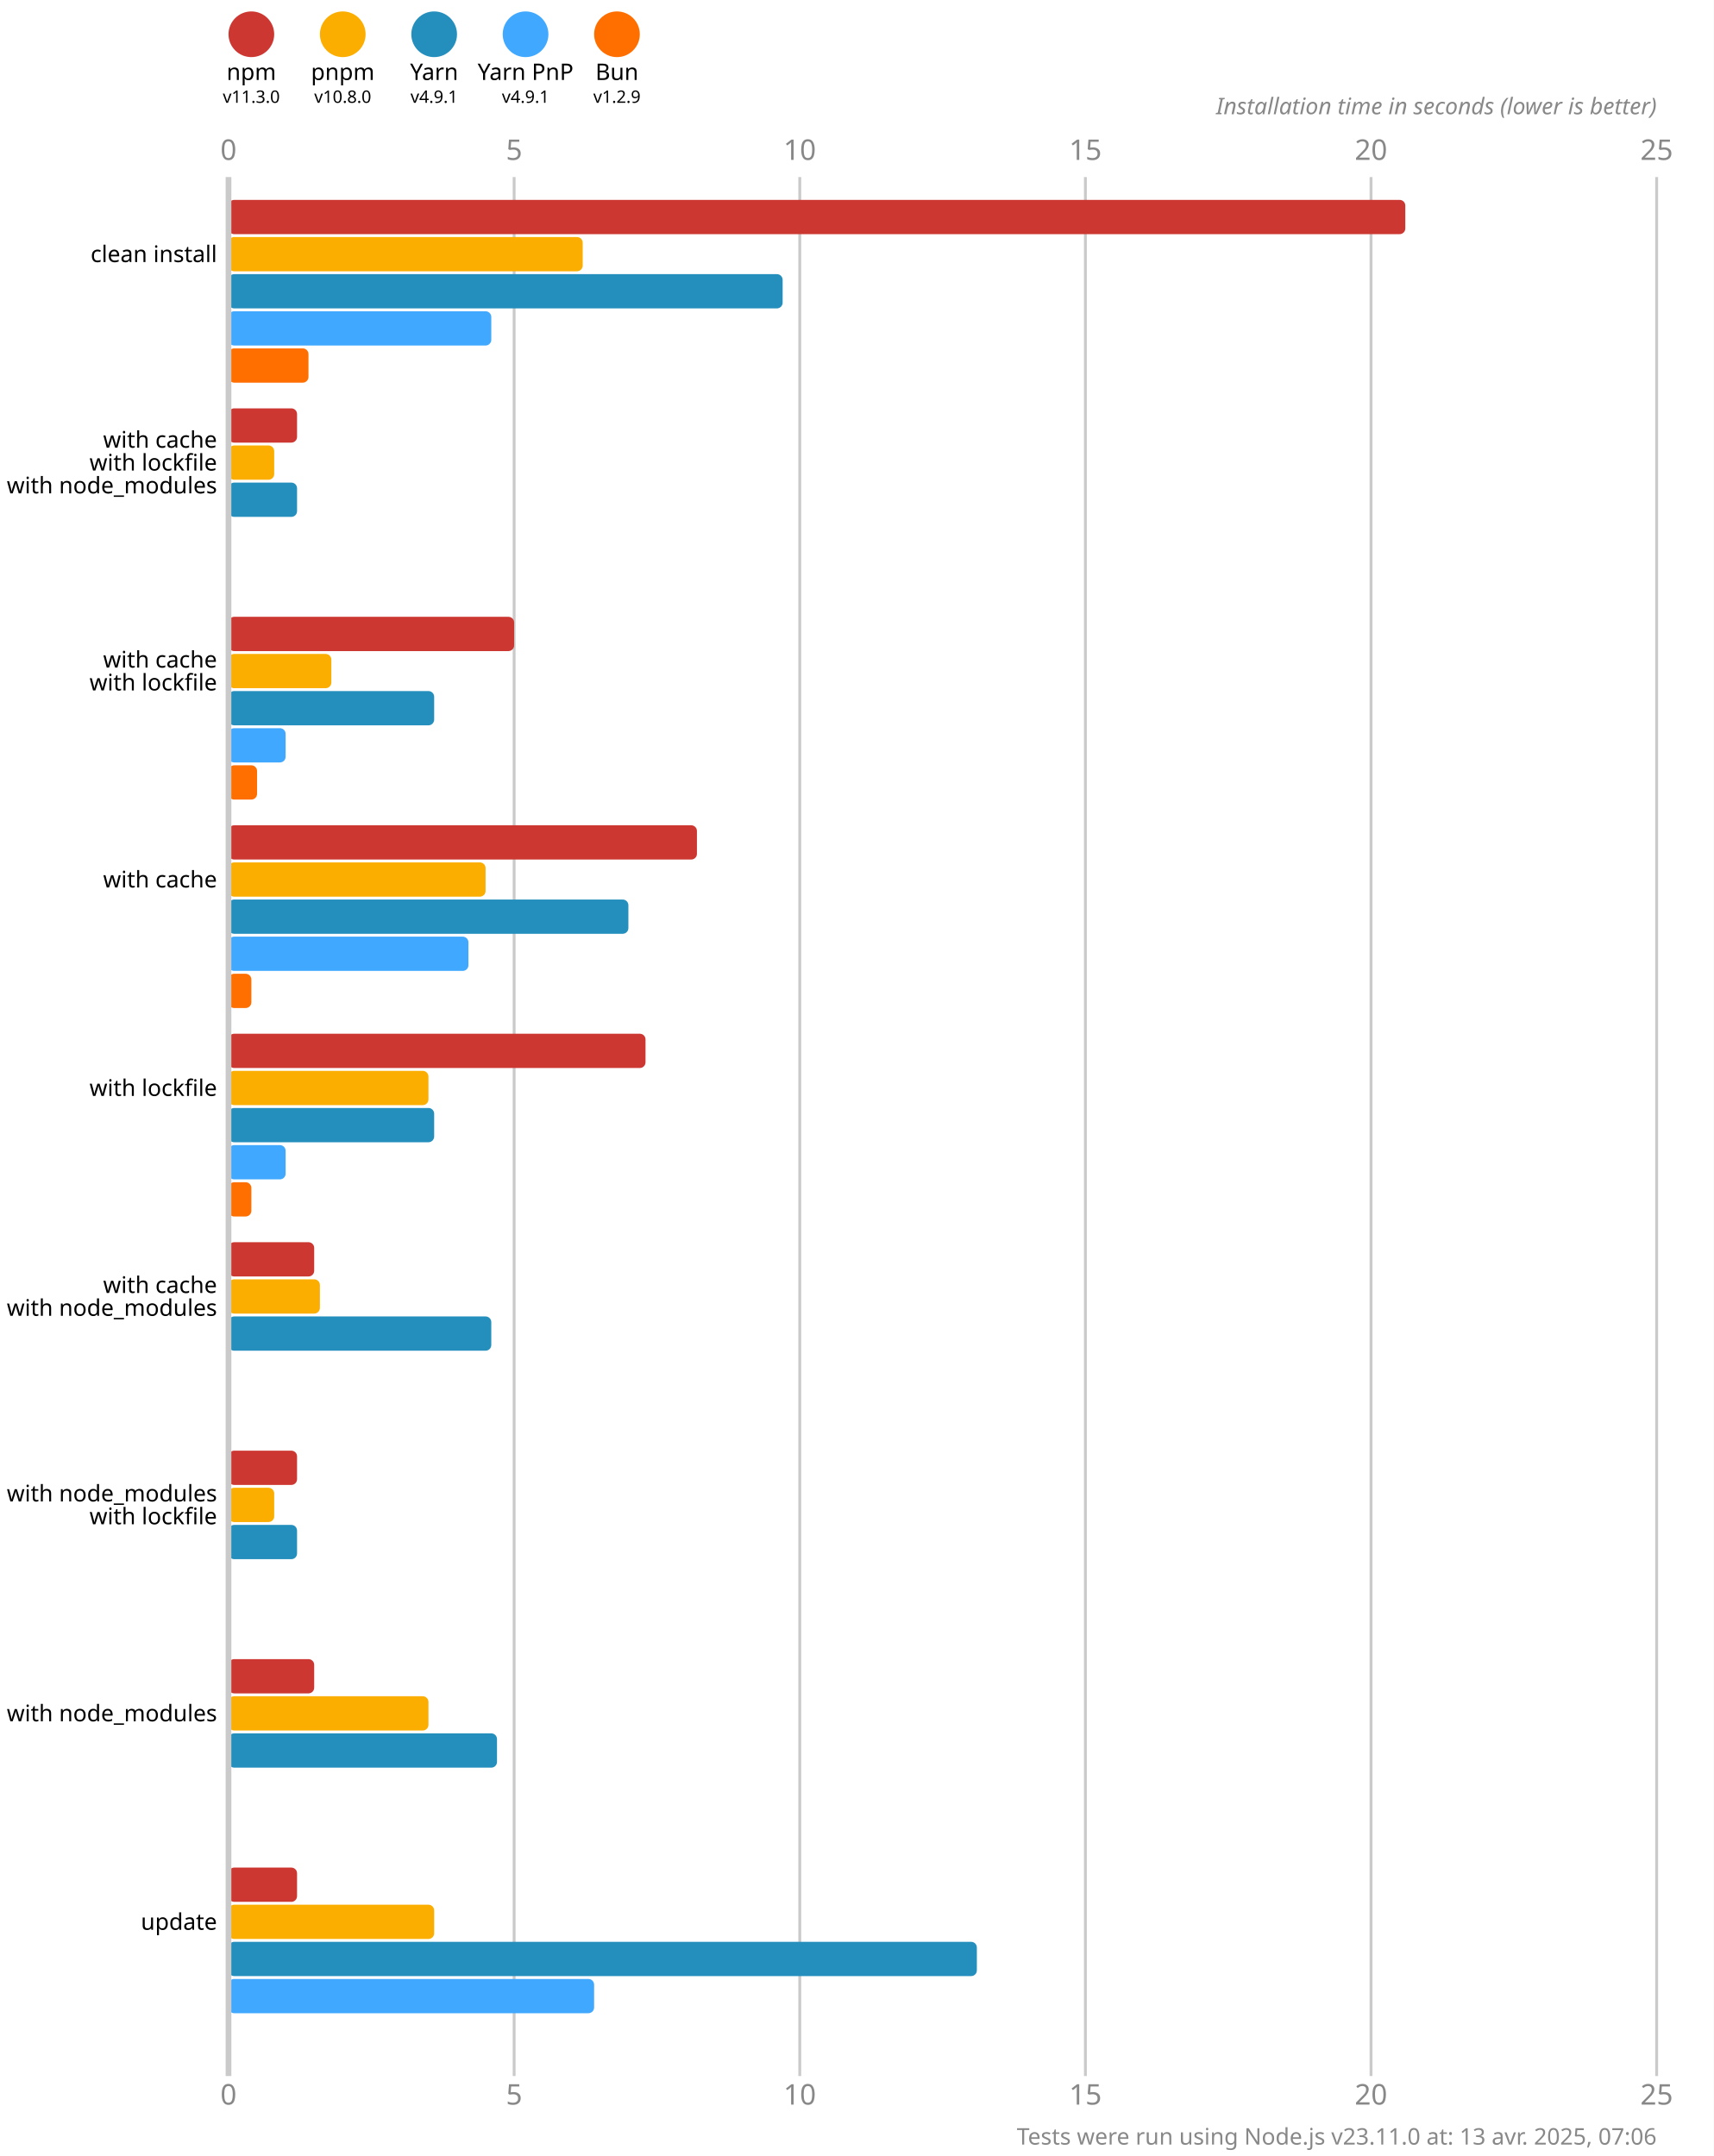
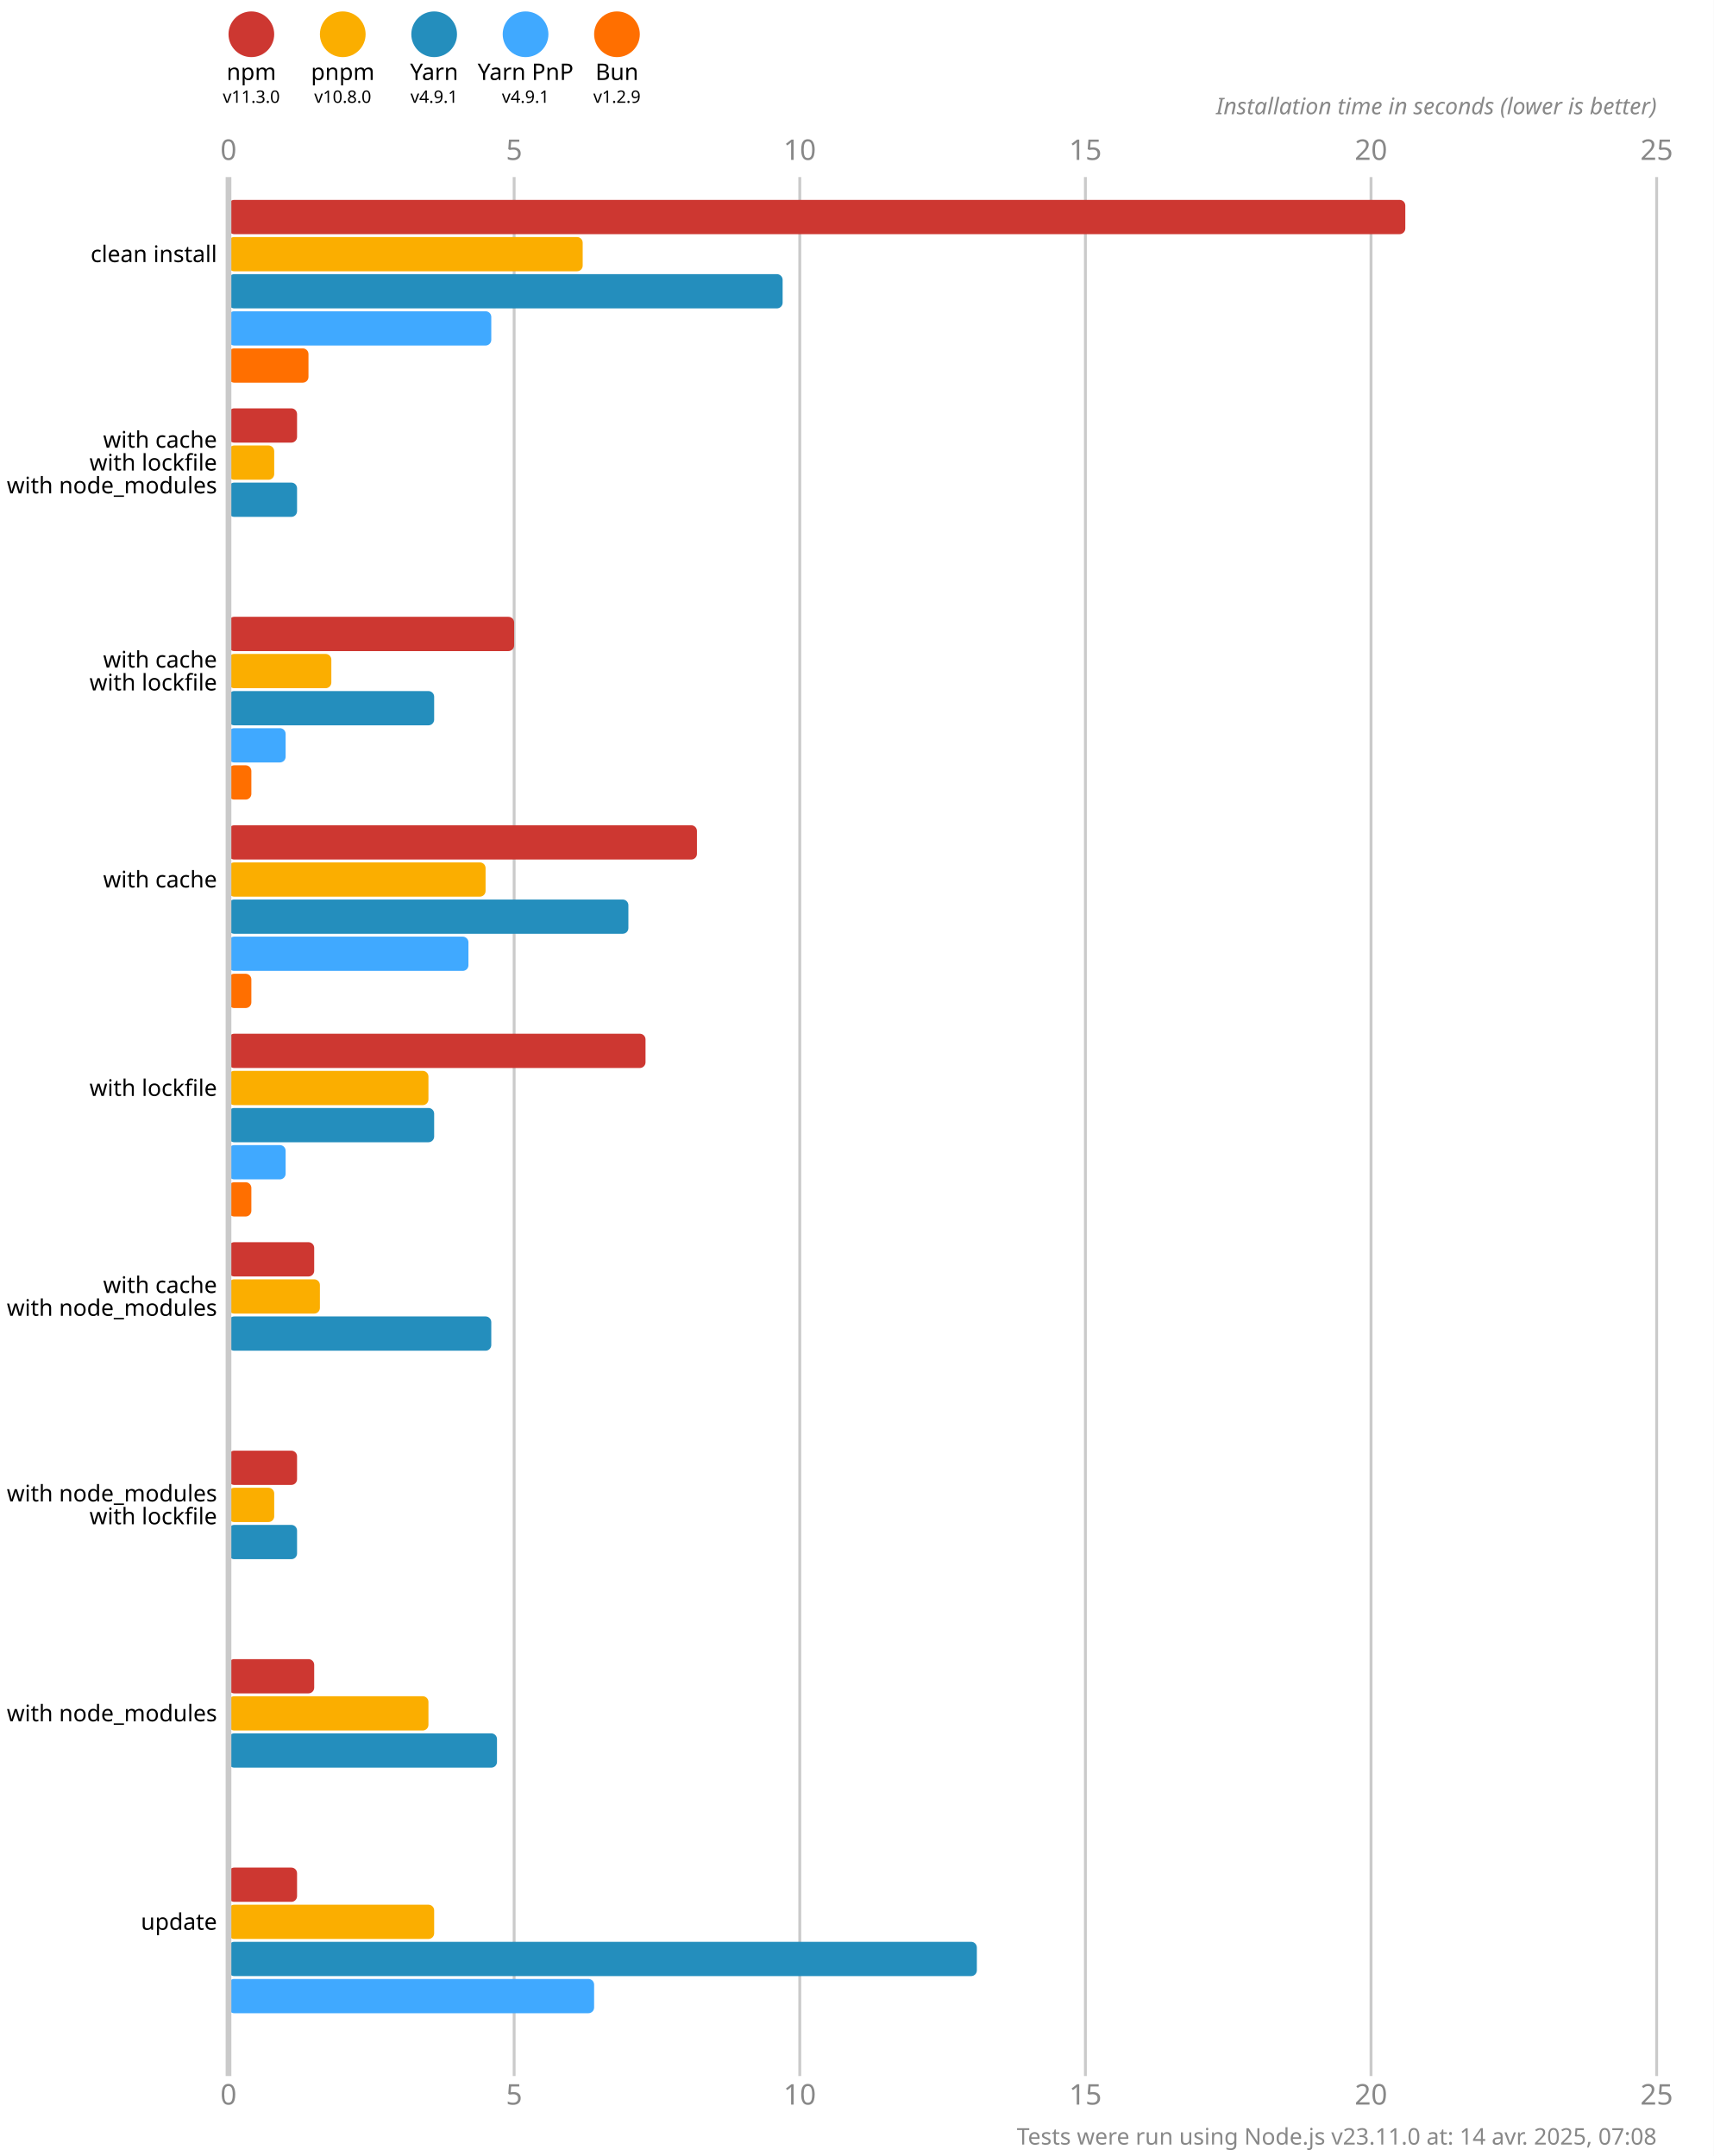
<svg xmlns="http://www.w3.org/2000/svg" version="1.1" viewBox="0 0 300 377.5">
  <style>
    .font { font-family: sans-serif; }
    .s3 { font-size: 3px; }
    .s4 { font-size: 4px; }
    .s5 { font-size: 5px; }
    .line { stroke: #cacaca; }
    .width { stroke-width: 0.5; }
    .text { fill: #888; }
  </style>
  <rect x="0" y="0" width="300" height="377.5" fill="#fff" />
  <circle cx="44" cy="6" r="4" fill="#cd3731" />
  <text x="44" y="14" class="font s4" text-anchor="middle">npm</text>
  <text x="44" y="18" class="font s3" text-anchor="middle">v11.3.0</text>
  <circle cx="60" cy="6" r="4" fill="#fbae00" />
  <text x="60" y="14" class="font s4" text-anchor="middle">pnpm</text>
  <text x="60" y="18" class="font s3" text-anchor="middle">v10.8.0</text>
  <circle cx="76" cy="6" r="4" fill="#248ebd" />
  <text x="76" y="14" class="font s4" text-anchor="middle">Yarn</text>
  <text x="76" y="18" class="font s3" text-anchor="middle">v4.9.1</text>
  <circle cx="92" cy="6" r="4" fill="#40a9ff" />
  <text x="92" y="14" class="font s4" text-anchor="middle">Yarn PnP</text>
  <text x="92" y="18" class="font s3" text-anchor="middle">v4.9.1</text>
  <circle cx="108" cy="6" r="4" fill="#ff6f00" />
  <text x="108" y="14" class="font s4" text-anchor="middle">Bun</text>
  <text x="108" y="18" class="font s3" text-anchor="middle">v1.2.9</text>
  <text x="40" y="28" class="font s5 text" text-anchor="middle">0</text>
  <text x="40" y="368.5" class="font s5 text" text-anchor="middle">0</text>
  <line x1="90" y1="31" x2="90" y2="363.5" class="line width" />
  <text x="90" y="28" class="font s5 text" text-anchor="middle">5</text>
  <text x="90" y="368.5" class="font s5 text" text-anchor="middle">5</text>
  <line x1="140" y1="31" x2="140" y2="363.5" class="line width" />
  <text x="140" y="28" class="font s5 text" text-anchor="middle">10</text>
  <text x="140" y="368.5" class="font s5 text" text-anchor="middle">10</text>
  <line x1="190" y1="31" x2="190" y2="363.5" class="line width" />
  <text x="190" y="28" class="font s5 text" text-anchor="middle">15</text>
  <text x="190" y="368.5" class="font s5 text" text-anchor="middle">15</text>
  <line x1="240" y1="31" x2="240" y2="363.5" class="line width" />
  <text x="240" y="28" class="font s5 text" text-anchor="middle">20</text>
  <text x="240" y="368.5" class="font s5 text" text-anchor="middle">20</text>
  <line x1="290" y1="31" x2="290" y2="363.5" class="line width" />
  <text x="290" y="28" class="font s5 text" text-anchor="middle">25</text>
  <text x="290" y="368.5" class="font s5 text" text-anchor="middle">25</text>
  <text x="290" y="20" class="font s4 text" font-style="italic" text-anchor="end">Installation time in seconds (lower is better)</text>
  <rect x="40" y="35" width="206" height="6" fill="#cd3731" rx="1" ry="1" />
  <rect x="40" y="41.5" width="62" height="6" fill="#fbae00" rx="1" ry="1" />
  <rect x="40" y="48" width="97" height="6" fill="#248ebd" rx="1" ry="1" />
  <rect x="40" y="54.5" width="46" height="6" fill="#40a9ff" rx="1" ry="1" />
  <rect x="40" y="61" width="14" height="6" fill="#ff6f00" rx="1" ry="1" />
  <rect x="40" y="71.5" width="12" height="6" fill="#cd3731" rx="1" ry="1" />
  <rect x="40" y="78" width="8" height="6" fill="#fbae00" rx="1" ry="1" />
  <rect x="40" y="84.5" width="12" height="6" fill="#248ebd" rx="1" ry="1" />
  <rect x="40" y="91" width="0" height="6" fill="#40a9ff" rx="1" ry="1" />
  <rect x="40" y="97.5" width="0" height="6" fill="#ff6f00" rx="1" ry="1" />
  <rect x="40" y="108" width="50" height="6" fill="#cd3731" rx="1" ry="1" />
  <rect x="40" y="114.5" width="18" height="6" fill="#fbae00" rx="1" ry="1" />
  <rect x="40" y="121" width="36" height="6" fill="#248ebd" rx="1" ry="1" />
  <rect x="40" y="127.5" width="10" height="6" fill="#40a9ff" rx="1" ry="1" />
-   <rect x="40" y="134" width="5" height="6" fill="#ff6f00" rx="1" ry="1" />
+   <rect x="40" y="134" width="4" height="6" fill="#ff6f00" rx="1" ry="1" />
  <rect x="40" y="144.5" width="82" height="6" fill="#cd3731" rx="1" ry="1" />
  <rect x="40" y="151" width="45" height="6" fill="#fbae00" rx="1" ry="1" />
  <rect x="40" y="157.5" width="70" height="6" fill="#248ebd" rx="1" ry="1" />
  <rect x="40" y="164" width="42" height="6" fill="#40a9ff" rx="1" ry="1" />
  <rect x="40" y="170.5" width="4" height="6" fill="#ff6f00" rx="1" ry="1" />
  <rect x="40" y="181" width="73" height="6" fill="#cd3731" rx="1" ry="1" />
  <rect x="40" y="187.5" width="35" height="6" fill="#fbae00" rx="1" ry="1" />
  <rect x="40" y="194" width="36" height="6" fill="#248ebd" rx="1" ry="1" />
  <rect x="40" y="200.5" width="10" height="6" fill="#40a9ff" rx="1" ry="1" />
  <rect x="40" y="207" width="4" height="6" fill="#ff6f00" rx="1" ry="1" />
  <rect x="40" y="217.5" width="15" height="6" fill="#cd3731" rx="1" ry="1" />
  <rect x="40" y="224" width="16" height="6" fill="#fbae00" rx="1" ry="1" />
  <rect x="40" y="230.5" width="46" height="6" fill="#248ebd" rx="1" ry="1" />
  <rect x="40" y="237" width="0" height="6" fill="#40a9ff" rx="1" ry="1" />
  <rect x="40" y="243.5" width="0" height="6" fill="#ff6f00" rx="1" ry="1" />
  <rect x="40" y="254" width="12" height="6" fill="#cd3731" rx="1" ry="1" />
  <rect x="40" y="260.5" width="8" height="6" fill="#fbae00" rx="1" ry="1" />
  <rect x="40" y="267" width="12" height="6" fill="#248ebd" rx="1" ry="1" />
  <rect x="40" y="273.5" width="0" height="6" fill="#40a9ff" rx="1" ry="1" />
  <rect x="40" y="280" width="0" height="6" fill="#ff6f00" rx="1" ry="1" />
  <rect x="40" y="290.5" width="15" height="6" fill="#cd3731" rx="1" ry="1" />
  <rect x="40" y="297" width="35" height="6" fill="#fbae00" rx="1" ry="1" />
  <rect x="40" y="303.5" width="47" height="6" fill="#248ebd" rx="1" ry="1" />
  <rect x="40" y="310" width="0" height="6" fill="#40a9ff" rx="1" ry="1" />
  <rect x="40" y="316.5" width="0" height="6" fill="#ff6f00" rx="1" ry="1" />
  <rect x="40" y="327" width="12" height="6" fill="#cd3731" rx="1" ry="1" />
  <rect x="40" y="333.5" width="36" height="6" fill="#fbae00" rx="1" ry="1" />
  <rect x="40" y="340" width="131" height="6" fill="#248ebd" rx="1" ry="1" />
  <rect x="40" y="346.5" width="64" height="6" fill="#40a9ff" rx="1" ry="1" />
  <rect x="40" y="353" width="0" height="6" fill="#ff6f00" rx="1" ry="1" />
  <line x1="40" y1="31" x2="40" y2="363.5" class="line" />
  <text x="38" y="44.5" class="font s4" dominant-baseline="middle" text-anchor="end">clean install</text>
  <text x="38" y="77" class="font s4" dominant-baseline="middle" text-anchor="end">with cache</text>
  <text x="38" y="81" class="font s4" dominant-baseline="middle" text-anchor="end">with lockfile</text>
  <text x="38" y="85" class="font s4" dominant-baseline="middle" text-anchor="end">with node_modules</text>
  <text x="38" y="115.5" class="font s4" dominant-baseline="middle" text-anchor="end">with cache</text>
  <text x="38" y="119.5" class="font s4" dominant-baseline="middle" text-anchor="end">with lockfile</text>
  <text x="38" y="154" class="font s4" dominant-baseline="middle" text-anchor="end">with cache</text>
  <text x="38" y="190.5" class="font s4" dominant-baseline="middle" text-anchor="end">with lockfile</text>
  <text x="38" y="225" class="font s4" dominant-baseline="middle" text-anchor="end">with cache</text>
  <text x="38" y="229" class="font s4" dominant-baseline="middle" text-anchor="end">with node_modules</text>
  <text x="38" y="261.5" class="font s4" dominant-baseline="middle" text-anchor="end">with node_modules</text>
  <text x="38" y="265.5" class="font s4" dominant-baseline="middle" text-anchor="end">with lockfile</text>
  <text x="38" y="300" class="font s4" dominant-baseline="middle" text-anchor="end">with node_modules</text>
  <text x="38" y="336.5" class="font s4" dominant-baseline="middle" text-anchor="end">update</text>
-   <text x="290" y="375.5" class="font s4 text" text-anchor="end">Tests were run using Node.js v23.11.0 at: 13 avr. 2025, 07:06</text>
+   <text x="290" y="375.5" class="font s4 text" text-anchor="end">Tests were run using Node.js v23.11.0 at: 14 avr. 2025, 07:08</text>
</svg>
